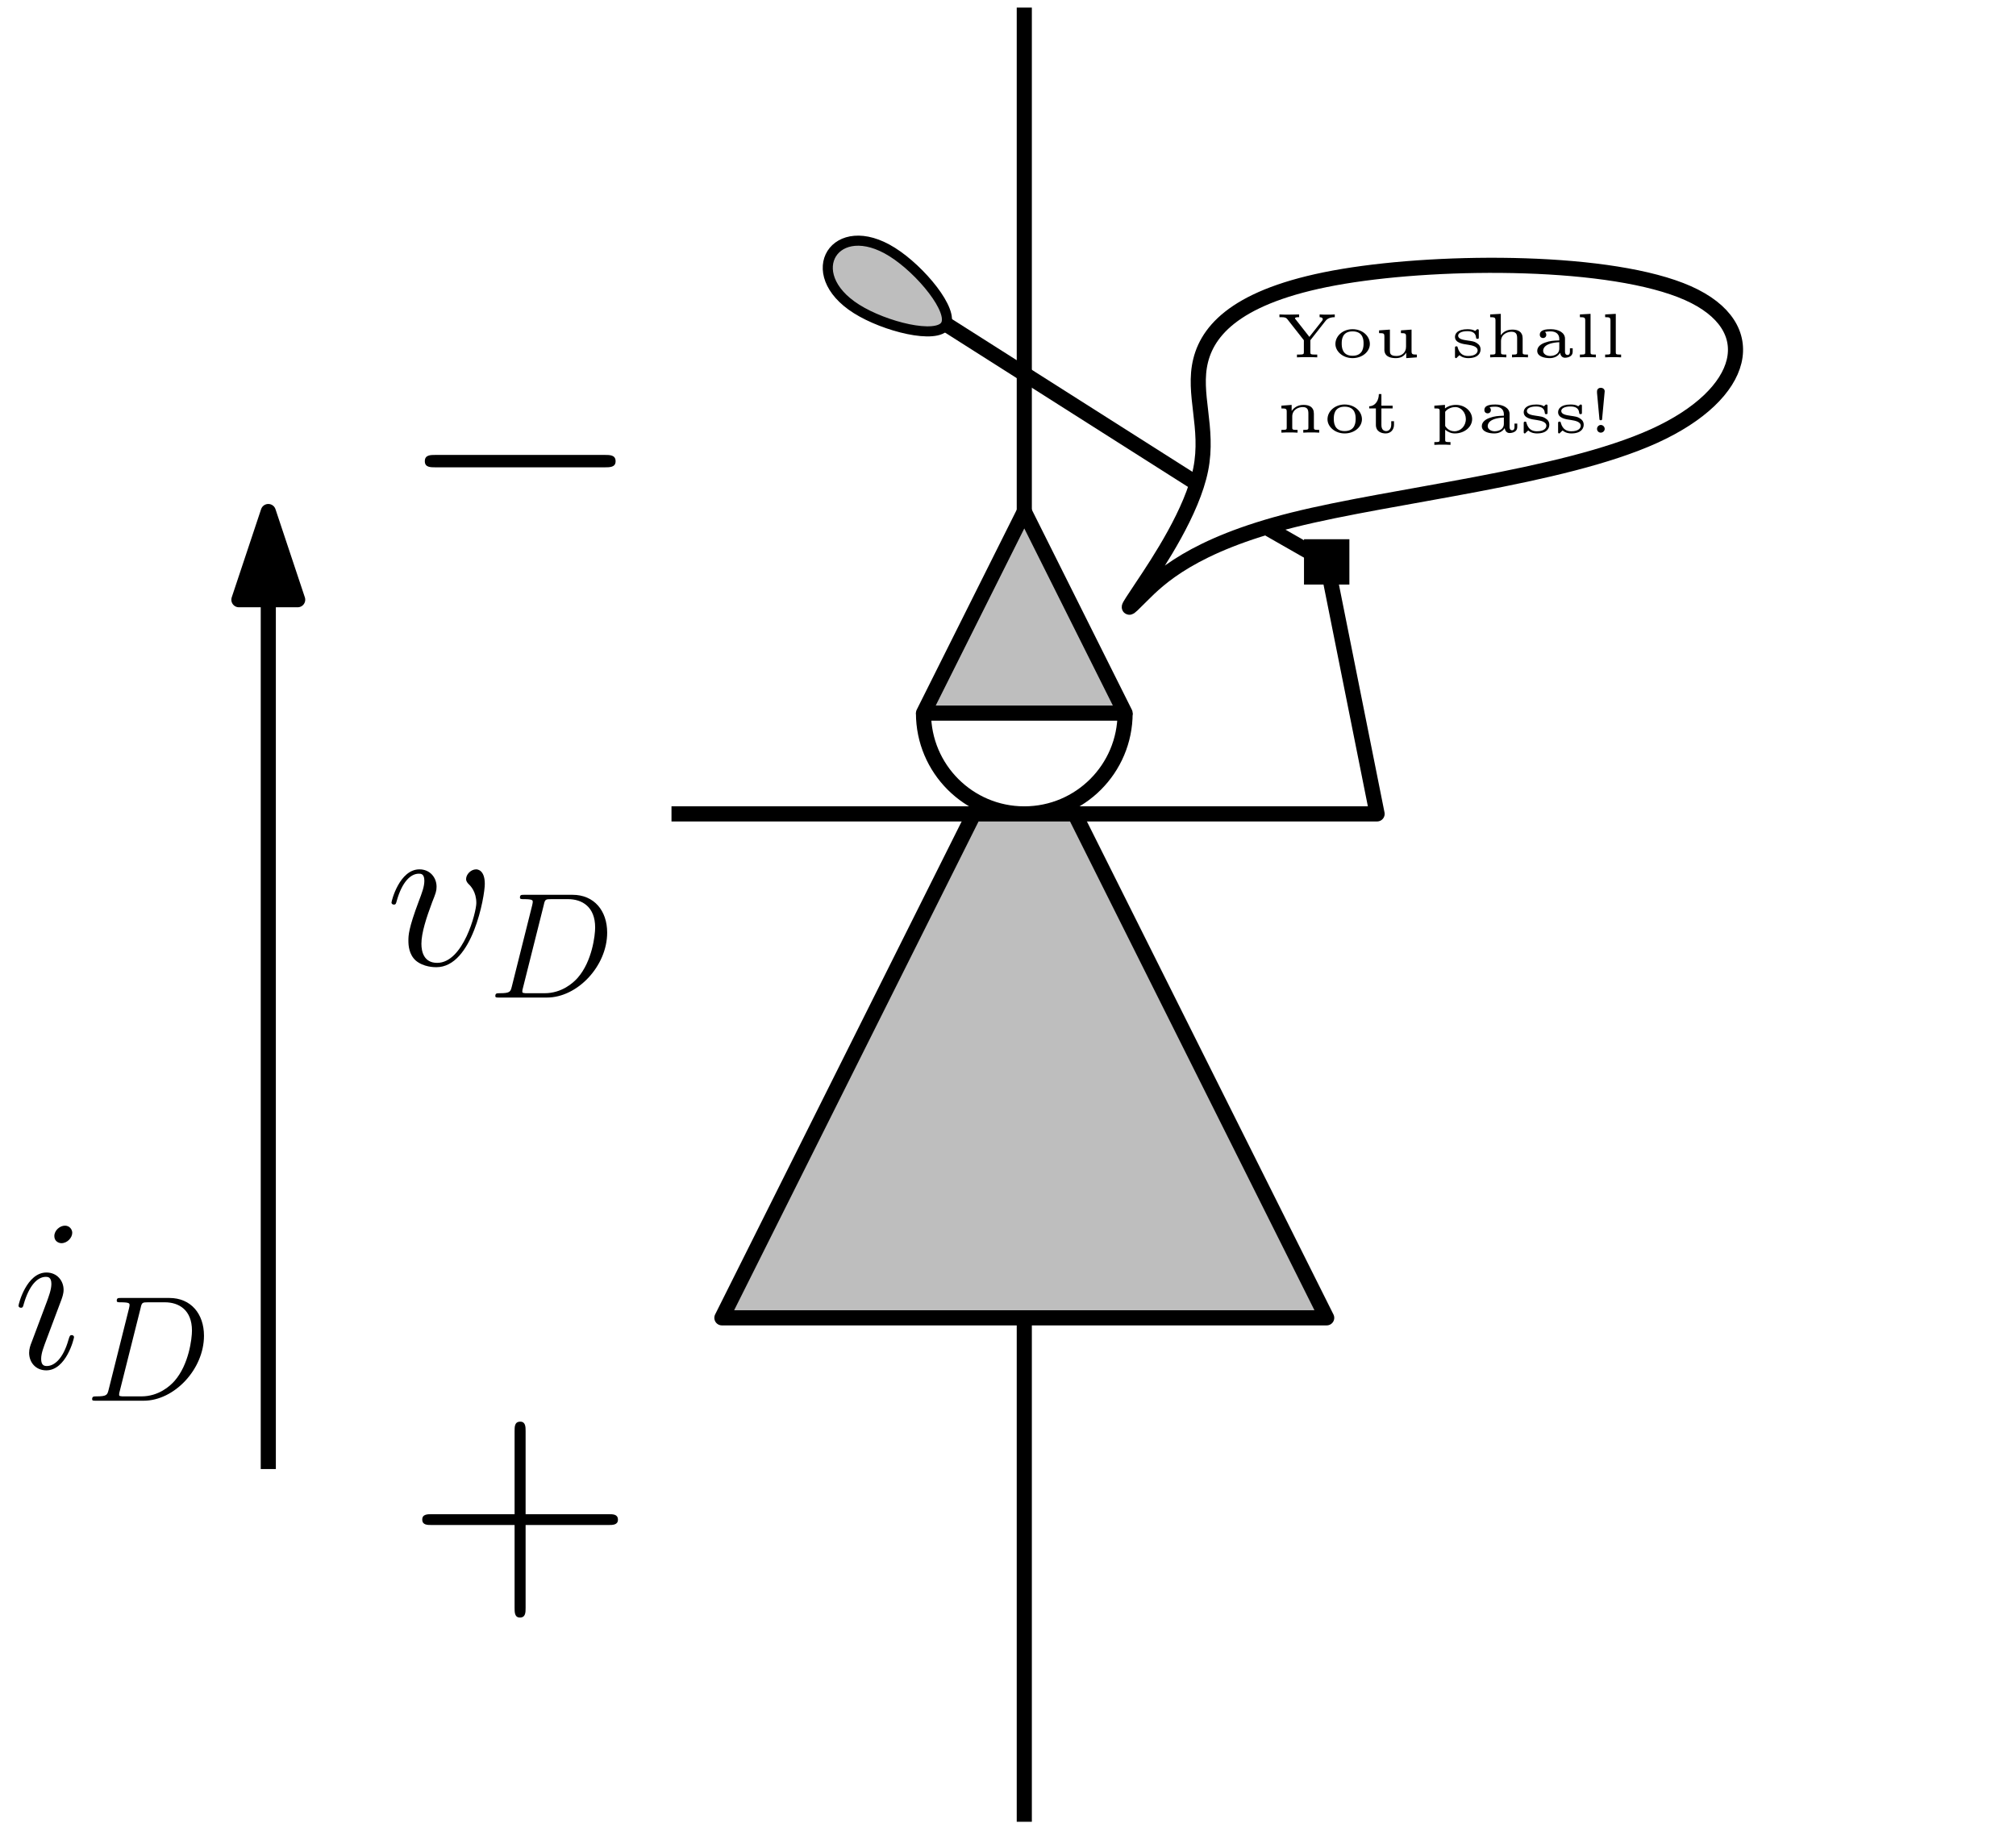
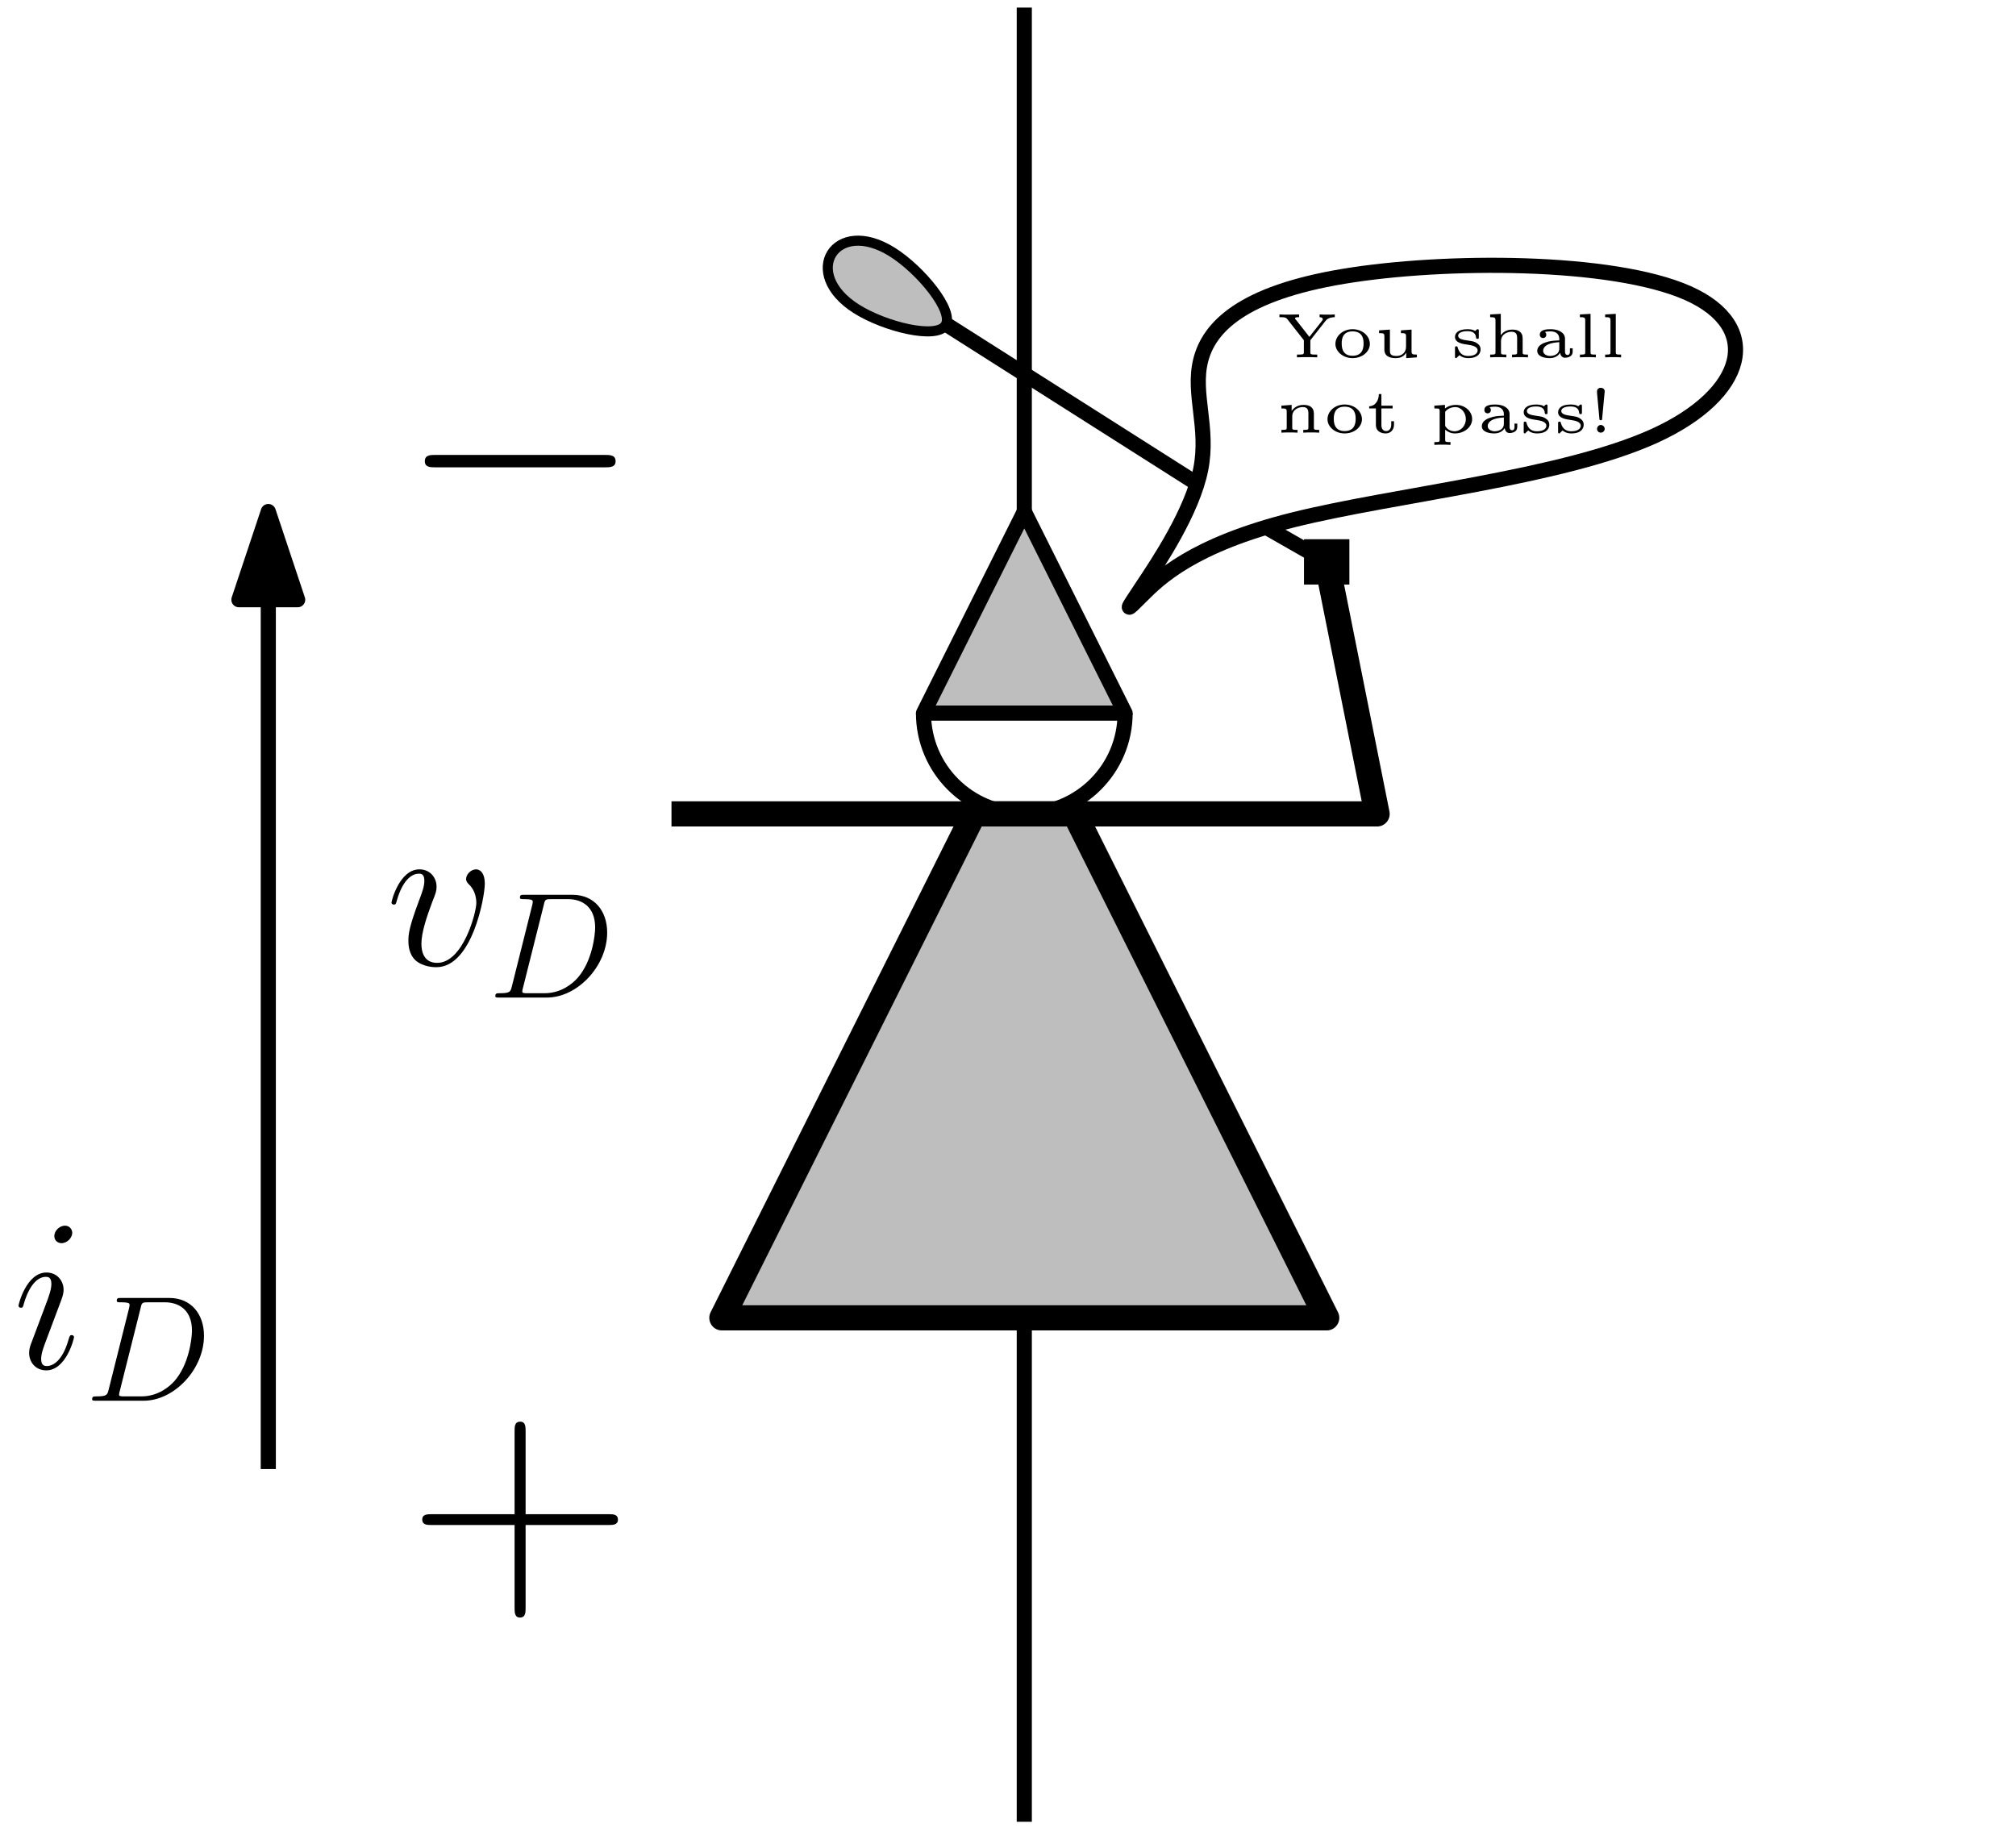
<svg xmlns="http://www.w3.org/2000/svg" xmlns:xlink="http://www.w3.org/1999/xlink" width="160pt" height="146pt" viewBox="0 0 160 146" version="1.1">
  <defs>
    <g>
      <symbol overflow="visible" id="glyph0-0">
        <path style="stroke:none;" d="" />
      </symbol>
      <symbol overflow="visible" id="glyph0-1">
        <path style="stroke:none;" d="M 3.906 -2.891 C 3.969 -2.969 4.141 -3.188 4.641 -3.188 L 4.641 -3.406 C 4.469 -3.391 4.266 -3.391 4.094 -3.391 C 3.891 -3.391 3.609 -3.391 3.438 -3.406 L 3.438 -3.188 C 3.641 -3.188 3.688 -3.094 3.688 -3.031 C 3.688 -2.969 3.656 -2.938 3.625 -2.891 L 2.625 -1.625 L 1.547 -3 C 1.484 -3.062 1.484 -3.078 1.484 -3.094 C 1.484 -3.188 1.688 -3.188 1.812 -3.188 L 1.812 -3.406 C 1.625 -3.406 1.266 -3.391 0.984 -3.391 C 0.781 -3.391 0.5 -3.391 0.25 -3.406 L 0.25 -3.188 L 0.375 -3.188 C 0.719 -3.188 0.781 -3.141 0.875 -3.031 L 2.188 -1.359 L 2.188 -0.422 C 2.188 -0.266 2.188 -0.219 1.781 -0.219 L 1.641 -0.219 L 1.641 0 C 1.859 -0.016 2.172 -0.016 2.438 -0.016 C 2.719 -0.016 3 -0.016 3.25 0 L 3.25 -0.219 L 3.094 -0.219 C 2.703 -0.219 2.703 -0.266 2.703 -0.422 L 2.703 -1.359 Z M 3.906 -2.891 " />
      </symbol>
      <symbol overflow="visible" id="glyph0-2">
        <path style="stroke:none;" d="M 3.062 -1.062 C 3.062 -1.688 2.484 -2.234 1.688 -2.234 C 0.906 -2.234 0.328 -1.688 0.328 -1.062 C 0.328 -0.469 0.922 0.062 1.688 0.062 C 2.484 0.062 3.062 -0.469 3.062 -1.062 Z M 1.688 -0.125 C 0.828 -0.125 0.828 -0.875 0.828 -1.109 C 0.828 -1.328 0.828 -2.062 1.688 -2.062 C 2.562 -2.062 2.562 -1.328 2.562 -1.109 C 2.562 -0.875 2.562 -0.125 1.688 -0.125 Z M 1.688 -0.125 " />
      </symbol>
      <symbol overflow="visible" id="glyph0-3">
        <path style="stroke:none;" d="M 2.141 -2.141 L 2.141 -1.922 C 2.5 -1.922 2.547 -1.891 2.547 -1.656 L 2.547 -0.844 C 2.547 -0.375 2.203 -0.109 1.797 -0.109 C 1.281 -0.109 1.266 -0.312 1.266 -0.562 L 1.266 -2.203 L 0.406 -2.141 L 0.406 -1.922 C 0.797 -1.922 0.828 -1.891 0.828 -1.641 L 0.828 -0.547 C 0.875 0.016 1.438 0.062 1.75 0.062 C 2.172 0.062 2.422 -0.141 2.562 -0.375 L 2.562 0.062 L 3.406 0 L 3.406 -0.219 C 3.031 -0.219 2.984 -0.25 2.984 -0.5 L 2.984 -2.203 Z M 2.141 -2.141 " />
      </symbol>
      <symbol overflow="visible" id="glyph0-4">
        <path style="stroke:none;" d="M 2.234 -2.094 C 2.234 -2.172 2.234 -2.234 2.141 -2.234 C 2.125 -2.234 2.109 -2.234 2.062 -2.203 C 2.047 -2.172 1.953 -2.094 1.938 -2.094 C 1.922 -2.094 1.922 -2.094 1.891 -2.125 C 1.781 -2.188 1.594 -2.234 1.344 -2.234 C 0.516 -2.234 0.344 -1.859 0.344 -1.625 C 0.344 -1.156 0.922 -1.062 1.391 -1 C 1.672 -0.953 2.141 -0.875 2.141 -0.547 C 2.141 -0.375 1.984 -0.109 1.391 -0.109 C 1.047 -0.109 0.719 -0.234 0.562 -0.766 C 0.547 -0.859 0.531 -0.875 0.453 -0.875 C 0.344 -0.875 0.344 -0.828 0.344 -0.719 L 0.344 -0.078 C 0.344 0 0.344 0.062 0.422 0.062 C 0.469 0.062 0.469 0.047 0.562 -0.047 L 0.703 -0.172 C 0.953 0.047 1.266 0.062 1.391 0.062 C 2.219 0.062 2.375 -0.375 2.375 -0.625 C 2.375 -0.859 2.266 -1.016 2.062 -1.141 C 1.875 -1.266 1.719 -1.281 1.297 -1.344 C 0.984 -1.391 0.594 -1.453 0.594 -1.719 C 0.594 -1.891 0.797 -2.078 1.328 -2.078 C 1.75 -2.078 1.984 -1.922 2.016 -1.578 C 2.031 -1.5 2.031 -1.469 2.125 -1.469 C 2.234 -1.469 2.234 -1.5 2.234 -1.609 Z M 2.234 -2.094 " />
      </symbol>
      <symbol overflow="visible" id="glyph0-5">
        <path style="stroke:none;" d="M 2.984 -1.5 C 2.984 -2.047 2.609 -2.203 2.156 -2.203 C 1.578 -2.203 1.328 -1.859 1.25 -1.75 L 1.25 -3.453 L 0.406 -3.406 L 0.406 -3.188 C 0.781 -3.188 0.828 -3.156 0.828 -2.906 L 0.828 -0.422 C 0.828 -0.266 0.828 -0.219 0.5 -0.219 L 0.406 -0.219 L 0.406 0 C 0.625 -0.016 0.828 -0.016 1.047 -0.016 C 1.25 -0.016 1.469 -0.016 1.688 0 L 1.688 -0.219 L 1.594 -0.219 C 1.266 -0.219 1.266 -0.266 1.266 -0.422 L 1.266 -1.281 C 1.266 -1.844 1.781 -2.031 2.094 -2.031 C 2.469 -2.031 2.547 -1.828 2.547 -1.516 L 2.547 -0.422 C 2.547 -0.266 2.547 -0.219 2.219 -0.219 L 2.141 -0.219 L 2.141 0 C 2.344 -0.016 2.562 -0.016 2.766 -0.016 C 2.984 -0.016 3.188 -0.016 3.406 0 L 3.406 -0.219 L 3.312 -0.219 C 2.984 -0.219 2.984 -0.266 2.984 -0.422 Z M 2.984 -1.5 " />
      </symbol>
      <symbol overflow="visible" id="glyph0-6">
        <path style="stroke:none;" d="M 2.609 -1.484 C 2.609 -1.953 2.109 -2.234 1.484 -2.234 C 1.188 -2.234 0.609 -2.219 0.609 -1.797 C 0.609 -1.609 0.75 -1.531 0.875 -1.531 C 1 -1.531 1.125 -1.625 1.125 -1.797 C 1.125 -1.906 1.062 -1.984 1.016 -2.016 C 1.188 -2.062 1.422 -2.062 1.469 -2.062 C 1.906 -2.062 2.156 -1.828 2.156 -1.469 L 2.156 -1.344 C 1.688 -1.328 1.406 -1.312 1.031 -1.172 C 0.703 -1.062 0.406 -0.844 0.406 -0.516 C 0.406 -0.062 0.984 0.062 1.391 0.062 C 1.766 0.062 2.062 -0.094 2.219 -0.359 C 2.25 -0.172 2.359 0.031 2.609 0.031 C 2.641 0.031 3.219 0.031 3.219 -0.453 L 3.219 -0.719 L 3 -0.719 L 3 -0.453 C 3 -0.406 3 -0.188 2.812 -0.188 C 2.609 -0.188 2.609 -0.406 2.609 -0.453 Z M 2.156 -0.703 C 2.156 -0.156 1.562 -0.109 1.438 -0.109 C 1.141 -0.109 0.875 -0.266 0.875 -0.516 C 0.875 -0.688 0.969 -1.141 2.156 -1.203 Z M 2.156 -0.703 " />
      </symbol>
      <symbol overflow="visible" id="glyph0-7">
        <path style="stroke:none;" d="M 1.25 -3.453 L 0.406 -3.406 L 0.406 -3.188 C 0.781 -3.188 0.828 -3.156 0.828 -2.906 L 0.828 -0.422 C 0.828 -0.266 0.828 -0.219 0.5 -0.219 L 0.406 -0.219 L 0.406 0 C 0.625 -0.016 0.828 -0.016 1.031 -0.016 C 1.25 -0.016 1.453 -0.016 1.672 0 L 1.672 -0.219 L 1.578 -0.219 C 1.25 -0.219 1.25 -0.266 1.25 -0.422 Z M 1.25 -3.453 " />
      </symbol>
      <symbol overflow="visible" id="glyph1-0">
        <path style="stroke:none;" d="" />
      </symbol>
      <symbol overflow="visible" id="glyph1-1">
        <path style="stroke:none;" d="M 2.984 -1.5 C 2.984 -2.047 2.609 -2.203 2.156 -2.203 C 1.625 -2.203 1.344 -1.906 1.219 -1.719 L 1.219 -2.203 L 0.406 -2.141 L 0.406 -1.922 C 0.781 -1.922 0.828 -1.891 0.828 -1.656 L 0.828 -0.422 C 0.828 -0.266 0.828 -0.219 0.5 -0.219 L 0.406 -0.219 L 0.406 0 C 0.625 -0.016 0.828 -0.016 1.047 -0.016 C 1.25 -0.016 1.469 -0.016 1.688 0 L 1.688 -0.219 L 1.594 -0.219 C 1.266 -0.219 1.266 -0.266 1.266 -0.422 L 1.266 -1.281 C 1.266 -1.844 1.781 -2.031 2.094 -2.031 C 2.469 -2.031 2.547 -1.828 2.547 -1.516 L 2.547 -0.422 C 2.547 -0.266 2.547 -0.219 2.219 -0.219 L 2.141 -0.219 L 2.141 0 C 2.344 -0.016 2.562 -0.016 2.766 -0.016 C 2.984 -0.016 3.188 -0.016 3.406 0 L 3.406 -0.219 L 3.312 -0.219 C 2.984 -0.219 2.984 -0.266 2.984 -0.422 Z M 2.984 -1.5 " />
      </symbol>
      <symbol overflow="visible" id="glyph1-2">
        <path style="stroke:none;" d="M 3.062 -1.062 C 3.062 -1.688 2.484 -2.234 1.688 -2.234 C 0.906 -2.234 0.328 -1.688 0.328 -1.062 C 0.328 -0.469 0.922 0.062 1.688 0.062 C 2.484 0.062 3.062 -0.469 3.062 -1.062 Z M 1.688 -0.125 C 0.828 -0.125 0.828 -0.875 0.828 -1.109 C 0.828 -1.328 0.828 -2.062 1.688 -2.062 C 2.562 -2.062 2.562 -1.328 2.562 -1.109 C 2.562 -0.875 2.562 -0.125 1.688 -0.125 Z M 1.688 -0.125 " />
      </symbol>
      <symbol overflow="visible" id="glyph1-3">
        <path style="stroke:none;" d="M 1.219 -1.922 L 2.109 -1.922 L 2.109 -2.141 L 1.219 -2.141 L 1.219 -3.062 L 1.016 -3.062 C 1.016 -2.594 0.766 -2.109 0.25 -2.094 L 0.25 -1.922 L 0.781 -1.922 L 0.781 -0.625 C 0.781 -0.062 1.25 0.062 1.562 0.062 C 1.938 0.062 2.219 -0.219 2.219 -0.625 L 2.219 -0.906 L 2 -0.906 L 2 -0.641 C 2 -0.266 1.781 -0.125 1.609 -0.125 C 1.219 -0.125 1.219 -0.516 1.219 -0.625 Z M 1.219 -1.922 " />
      </symbol>
      <symbol overflow="visible" id="glyph1-4">
        <path style="stroke:none;" d="M 1.656 0.75 L 1.562 0.75 C 1.234 0.75 1.234 0.703 1.234 0.547 L 1.234 -0.234 C 1.453 -0.047 1.719 0.062 2 0.062 C 2.766 0.062 3.375 -0.453 3.375 -1.078 C 3.375 -1.672 2.828 -2.203 2.094 -2.203 C 1.688 -2.203 1.391 -2.062 1.219 -1.922 L 1.219 -2.203 L 0.375 -2.141 L 0.375 -1.922 C 0.734 -1.922 0.797 -1.922 0.797 -1.719 L 0.797 0.547 C 0.797 0.703 0.797 0.75 0.469 0.75 L 0.375 0.75 L 0.375 0.969 C 0.594 0.953 0.797 0.953 1.016 0.953 C 1.219 0.953 1.438 0.953 1.656 0.969 Z M 1.234 -1.656 C 1.453 -1.953 1.828 -2.031 2.031 -2.031 C 2.516 -2.031 2.875 -1.578 2.875 -1.078 C 2.875 -0.531 2.469 -0.109 1.969 -0.109 C 1.75 -0.109 1.484 -0.203 1.312 -0.422 C 1.234 -0.516 1.234 -0.516 1.234 -0.625 Z M 1.234 -1.656 " />
      </symbol>
      <symbol overflow="visible" id="glyph1-5">
        <path style="stroke:none;" d="M 2.609 -1.484 C 2.609 -1.953 2.109 -2.234 1.484 -2.234 C 1.188 -2.234 0.609 -2.219 0.609 -1.797 C 0.609 -1.609 0.75 -1.531 0.875 -1.531 C 1 -1.531 1.125 -1.625 1.125 -1.797 C 1.125 -1.906 1.062 -1.984 1.016 -2.016 C 1.188 -2.062 1.422 -2.062 1.469 -2.062 C 1.906 -2.062 2.156 -1.828 2.156 -1.469 L 2.156 -1.344 C 1.688 -1.328 1.406 -1.312 1.031 -1.172 C 0.703 -1.062 0.406 -0.844 0.406 -0.516 C 0.406 -0.062 0.984 0.062 1.391 0.062 C 1.766 0.062 2.062 -0.094 2.219 -0.359 C 2.25 -0.172 2.359 0.031 2.609 0.031 C 2.641 0.031 3.219 0.031 3.219 -0.453 L 3.219 -0.719 L 3 -0.719 L 3 -0.453 C 3 -0.406 3 -0.188 2.812 -0.188 C 2.609 -0.188 2.609 -0.406 2.609 -0.453 Z M 2.156 -0.703 C 2.156 -0.156 1.562 -0.109 1.438 -0.109 C 1.141 -0.109 0.875 -0.266 0.875 -0.516 C 0.875 -0.688 0.969 -1.141 2.156 -1.203 Z M 2.156 -0.703 " />
      </symbol>
      <symbol overflow="visible" id="glyph1-6">
        <path style="stroke:none;" d="M 2.234 -2.094 C 2.234 -2.172 2.234 -2.234 2.141 -2.234 C 2.125 -2.234 2.109 -2.234 2.062 -2.203 C 2.047 -2.172 1.953 -2.094 1.938 -2.094 C 1.922 -2.094 1.922 -2.094 1.891 -2.125 C 1.781 -2.188 1.594 -2.234 1.344 -2.234 C 0.516 -2.234 0.344 -1.859 0.344 -1.625 C 0.344 -1.156 0.922 -1.062 1.391 -1 C 1.672 -0.953 2.141 -0.875 2.141 -0.547 C 2.141 -0.375 1.984 -0.109 1.391 -0.109 C 1.047 -0.109 0.719 -0.234 0.562 -0.766 C 0.547 -0.859 0.531 -0.875 0.453 -0.875 C 0.344 -0.875 0.344 -0.828 0.344 -0.719 L 0.344 -0.078 C 0.344 0 0.344 0.062 0.422 0.062 C 0.469 0.062 0.469 0.047 0.562 -0.047 L 0.703 -0.172 C 0.953 0.047 1.266 0.062 1.391 0.062 C 2.219 0.062 2.375 -0.375 2.375 -0.625 C 2.375 -0.859 2.266 -1.016 2.062 -1.141 C 1.875 -1.266 1.719 -1.281 1.297 -1.344 C 0.984 -1.391 0.594 -1.453 0.594 -1.719 C 0.594 -1.891 0.797 -2.078 1.328 -2.078 C 1.75 -2.078 1.984 -1.922 2.016 -1.578 C 2.031 -1.5 2.031 -1.469 2.125 -1.469 C 2.234 -1.469 2.234 -1.5 2.234 -1.609 Z M 2.234 -2.094 " />
      </symbol>
      <symbol overflow="visible" id="glyph1-7">
        <path style="stroke:none;" d="M 1.312 -3.281 C 1.312 -3.469 1.141 -3.562 1 -3.562 C 0.859 -3.562 0.703 -3.469 0.703 -3.281 C 0.703 -3.266 0.703 -3.188 0.703 -3.156 L 0.891 -1.109 C 0.891 -1.031 0.906 -0.984 1 -0.984 C 1.094 -0.984 1.109 -1.031 1.109 -1.109 Z M 1.312 -0.297 C 1.312 -0.469 1.172 -0.609 1 -0.609 C 0.844 -0.609 0.703 -0.469 0.703 -0.297 C 0.703 -0.141 0.828 0 1 0 C 1.172 0 1.312 -0.141 1.312 -0.297 Z M 1.312 -0.297 " />
      </symbol>
      <symbol overflow="visible" id="glyph2-0">
        <path style="stroke:none;" d="" />
      </symbol>
      <symbol overflow="visible" id="glyph2-1">
        <path style="stroke:none;" d="M 7.875 -6.438 C 7.875 -7.531 7.312 -7.594 7.188 -7.594 C 6.766 -7.594 6.391 -7.188 6.391 -6.828 C 6.391 -6.625 6.516 -6.516 6.578 -6.438 C 6.75 -6.281 7.203 -5.812 7.203 -4.922 C 7.203 -4.203 6.172 -0.172 4.094 -0.172 C 3.047 -0.172 2.844 -1.047 2.844 -1.688 C 2.844 -2.547 3.234 -3.75 3.703 -5 C 3.984 -5.703 4.047 -5.875 4.047 -6.219 C 4.047 -6.938 3.531 -7.594 2.688 -7.594 C 1.109 -7.594 0.469 -5.094 0.469 -4.953 C 0.469 -4.891 0.531 -4.797 0.656 -4.797 C 0.812 -4.797 0.828 -4.875 0.891 -5.109 C 1.312 -6.594 1.984 -7.25 2.641 -7.25 C 2.797 -7.25 3.078 -7.25 3.078 -6.688 C 3.078 -6.234 2.891 -5.734 2.641 -5.078 C 1.812 -2.875 1.812 -2.344 1.812 -1.922 C 1.812 -1.547 1.859 -0.844 2.391 -0.359 C 3.016 0.172 3.875 0.172 4.031 0.172 C 6.891 0.172 7.875 -5.453 7.875 -6.438 Z M 7.875 -6.438 " />
      </symbol>
      <symbol overflow="visible" id="glyph3-0">
        <path style="stroke:none;" d="" />
      </symbol>
      <symbol overflow="visible" id="glyph3-1">
        <path style="stroke:none;" d="M 1.875 -0.891 C 1.766 -0.469 1.75 -0.344 0.906 -0.344 C 0.688 -0.344 0.562 -0.344 0.562 -0.125 C 0.562 0 0.641 0 0.875 0 L 4.656 0 C 7.078 0 9.438 -2.5 9.438 -5.156 C 9.438 -6.891 8.406 -8.156 6.688 -8.156 L 2.859 -8.156 C 2.625 -8.156 2.516 -8.156 2.516 -7.938 C 2.516 -7.812 2.625 -7.812 2.812 -7.812 C 3.531 -7.812 3.531 -7.719 3.531 -7.594 C 3.531 -7.562 3.531 -7.5 3.484 -7.312 Z M 4.406 -7.344 C 4.5 -7.797 4.547 -7.812 5.016 -7.812 L 6.328 -7.812 C 7.453 -7.812 8.484 -7.203 8.484 -5.562 C 8.484 -4.953 8.25 -2.875 7.094 -1.562 C 6.75 -1.172 5.844 -0.344 4.469 -0.344 L 3.109 -0.344 C 2.938 -0.344 2.922 -0.344 2.844 -0.359 C 2.719 -0.375 2.703 -0.391 2.703 -0.484 C 2.703 -0.578 2.719 -0.641 2.75 -0.75 Z M 4.406 -7.344 " />
      </symbol>
      <symbol overflow="visible" id="glyph4-0">
        <path style="stroke:none;" d="" />
      </symbol>
      <symbol overflow="visible" id="glyph4-1">
        <path style="stroke:none;" d="M 4.875 -2.469 C 4.875 -2.547 4.797 -2.625 4.703 -2.625 C 4.547 -2.625 4.531 -2.562 4.438 -2.266 C 4 -0.703 3.281 -0.172 2.719 -0.172 C 2.516 -0.172 2.266 -0.219 2.266 -0.734 C 2.266 -1.203 2.484 -1.719 2.672 -2.234 L 3.875 -5.438 C 3.922 -5.578 4.047 -5.891 4.047 -6.219 C 4.047 -6.938 3.531 -7.594 2.688 -7.594 C 1.109 -7.594 0.469 -5.094 0.469 -4.953 C 0.469 -4.891 0.531 -4.797 0.656 -4.797 C 0.812 -4.797 0.828 -4.875 0.891 -5.109 C 1.312 -6.562 1.969 -7.25 2.641 -7.25 C 2.797 -7.25 3.078 -7.234 3.078 -6.688 C 3.078 -6.234 2.859 -5.672 2.719 -5.281 L 1.516 -2.078 C 1.406 -1.812 1.312 -1.531 1.312 -1.219 C 1.312 -0.453 1.844 0.172 2.672 0.172 C 4.25 0.172 4.875 -2.344 4.875 -2.469 Z M 4.734 -10.75 C 4.734 -11 4.531 -11.312 4.156 -11.312 C 3.75 -11.312 3.312 -10.938 3.312 -10.484 C 3.312 -10.062 3.672 -9.922 3.875 -9.922 C 4.344 -9.922 4.734 -10.359 4.734 -10.75 Z M 4.734 -10.75 " />
      </symbol>
      <symbol overflow="visible" id="glyph5-0">
        <path style="stroke:none;" d="" />
      </symbol>
      <symbol overflow="visible" id="glyph5-1">
        <path style="stroke:none;" d="M 1.875 -0.891 C 1.766 -0.469 1.75 -0.344 0.906 -0.344 C 0.688 -0.344 0.562 -0.344 0.562 -0.125 C 0.562 0 0.641 0 0.875 0 L 4.656 0 C 7.078 0 9.438 -2.5 9.438 -5.156 C 9.438 -6.891 8.406 -8.156 6.688 -8.156 L 2.859 -8.156 C 2.625 -8.156 2.516 -8.156 2.516 -7.938 C 2.516 -7.812 2.625 -7.812 2.812 -7.812 C 3.531 -7.812 3.531 -7.719 3.531 -7.594 C 3.531 -7.562 3.531 -7.5 3.484 -7.312 Z M 4.406 -7.344 C 4.5 -7.797 4.547 -7.812 5.016 -7.812 L 6.328 -7.812 C 7.453 -7.812 8.484 -7.203 8.484 -5.562 C 8.484 -4.953 8.25 -2.875 7.094 -1.562 C 6.75 -1.172 5.844 -0.344 4.469 -0.344 L 3.109 -0.344 C 2.938 -0.344 2.922 -0.344 2.844 -0.359 C 2.719 -0.375 2.703 -0.391 2.703 -0.484 C 2.703 -0.578 2.719 -0.641 2.75 -0.75 Z M 4.406 -7.344 " />
      </symbol>
      <symbol overflow="visible" id="glyph6-0">
        <path style="stroke:none;" d="" />
      </symbol>
      <symbol overflow="visible" id="glyph6-1">
        <path style="stroke:none;" d="M 16.328 -5.703 C 16.75 -5.703 17.203 -5.703 17.203 -6.188 C 17.203 -6.688 16.75 -6.688 16.328 -6.688 L 2.922 -6.688 C 2.5 -6.688 2.062 -6.688 2.062 -6.188 C 2.062 -5.703 2.5 -5.703 2.922 -5.703 Z M 16.328 -5.703 " />
      </symbol>
      <symbol overflow="visible" id="glyph7-0">
        <path style="stroke:none;" d="" />
      </symbol>
      <symbol overflow="visible" id="glyph7-1">
        <path style="stroke:none;" d="M 9.344 -5.75 L 15.906 -5.75 C 16.25 -5.75 16.672 -5.75 16.672 -6.172 C 16.672 -6.609 16.281 -6.609 15.906 -6.609 L 9.344 -6.609 L 9.344 -13.188 C 9.344 -13.531 9.344 -13.953 8.922 -13.953 C 8.469 -13.953 8.469 -13.562 8.469 -13.188 L 8.469 -6.609 L 1.906 -6.609 C 1.562 -6.609 1.141 -6.609 1.141 -6.188 C 1.141 -5.75 1.531 -5.75 1.906 -5.75 L 8.469 -5.75 L 8.469 0.812 C 8.469 1.172 8.469 1.594 8.891 1.594 C 9.344 1.594 9.344 1.188 9.344 0.812 Z M 9.344 -5.75 " />
      </symbol>
    </g>
  </defs>
  <g id="surface1">
    <path style="fill:none;stroke-width:1.2;stroke-linecap:butt;stroke-linejoin:round;stroke:rgb(0%,0%,0%);stroke-opacity:1;stroke-miterlimit:10;" d="M 232 599.998 C 232 595.58 235.582 591.998 240 591.998 C 244.418 591.998 248 595.58 248 599.998 " transform="matrix(1,0,0,-1,-158.707,656.6)" />
-     <path style="fill:none;stroke-width:1.2;stroke-linecap:butt;stroke-linejoin:round;stroke:rgb(0%,0%,0%);stroke-opacity:1;stroke-miterlimit:10;" d="M 212 591.998 L 268 591.998 L 264 611.998 " transform="matrix(1,0,0,-1,-158.707,656.6)" />
+     <path style="fill:none;stroke-width:2;stroke-linecap:butt;stroke-linejoin:round;stroke:rgb(0%,0%,0%);stroke-opacity:1;stroke-miterlimit:10;" d="M 212 591.998 L 268 591.998 L 264 611.998 " transform="matrix(1,0,0,-1,-158.707,656.6)" />
    <path style="fill:none;stroke-width:1.2;stroke-linecap:butt;stroke-linejoin:round;stroke:rgb(0%,0%,0%);stroke-opacity:1;stroke-miterlimit:10;" d="M 240 551.998 L 240 511.998 " transform="matrix(1,0,0,-1,-158.707,656.6)" />
    <path style="fill:none;stroke-width:1.2;stroke-linecap:butt;stroke-linejoin:round;stroke:rgb(0%,0%,0%);stroke-opacity:1;stroke-miterlimit:10;" d="M 240 615.998 L 240 655.998 " transform="matrix(1,0,0,-1,-158.707,656.6)" />
    <path style="fill-rule:evenodd;fill:rgb(74.5%,74.5%,74.5%);fill-opacity:1;stroke-width:1.2;stroke-linecap:butt;stroke-linejoin:round;stroke:rgb(0%,0%,0%);stroke-opacity:1;stroke-miterlimit:10;" d="M 240 615.998 L 232 599.998 L 248 599.998 Z M 240 615.998 " transform="matrix(1,0,0,-1,-158.707,656.6)" />
-     <path style="fill-rule:evenodd;fill:rgb(74.5%,74.5%,74.5%);fill-opacity:1;stroke-width:1.2;stroke-linecap:butt;stroke-linejoin:round;stroke:rgb(0%,0%,0%);stroke-opacity:1;stroke-miterlimit:10;" d="M 244 591.998 L 236 591.998 L 216 551.998 L 264 551.998 Z M 244 591.998 " transform="matrix(1,0,0,-1,-158.707,656.6)" />
+     <path style="fill-rule:evenodd;fill:rgb(74.5%,74.5%,74.5%);fill-opacity:1;stroke-width:2;stroke-linecap:butt;stroke-linejoin:round;stroke:rgb(0%,0%,0%);stroke-opacity:1;stroke-miterlimit:10;" d="M 244 591.998 L 236 591.998 L 216 551.998 L 264 551.998 Z M 244 591.998 " transform="matrix(1,0,0,-1,-158.707,656.6)" />
    <g style="fill:rgb(0%,0%,0%);fill-opacity:1;">
      <use xlink:href="#glyph0-1" x="101.293" y="28.364" />
      <use xlink:href="#glyph0-2" x="105.657" y="28.364" />
      <use xlink:href="#glyph0-3" x="109.044" y="28.364" />
      <use xlink:href="#glyph0-4" x="115.131" y="28.364" />
      <use xlink:href="#glyph0-5" x="117.861" y="28.364" />
      <use xlink:href="#glyph0-6" x="121.597" y="28.364" />
      <use xlink:href="#glyph0-7" x="124.984" y="28.364" />
      <use xlink:href="#glyph0-7" x="126.987" y="28.364" />
    </g>
    <g style="fill:rgb(0%,0%,0%);fill-opacity:1;">
      <use xlink:href="#glyph1-1" x="101.293" y="34.341" />
      <use xlink:href="#glyph1-2" x="105.029" y="34.341" />
      <use xlink:href="#glyph1-3" x="108.416" y="34.341" />
      <use xlink:href="#glyph1-4" x="113.462" y="34.341" />
      <use xlink:href="#glyph1-5" x="117.198" y="34.341" />
      <use xlink:href="#glyph1-6" x="120.586" y="34.341" />
      <use xlink:href="#glyph1-6" x="123.315" y="34.341" />
      <use xlink:href="#glyph1-7" x="126.045" y="34.341" />
    </g>
    <g style="fill:rgb(0%,0%,0%);fill-opacity:1;">
      <use xlink:href="#glyph2-1" x="30.601" y="76.598" />
    </g>
    <g style="fill:rgb(0%,0%,0%);fill-opacity:1;">
      <use xlink:href="#glyph3-1" x="38.75" y="79.18" />
    </g>
    <path style="fill:none;stroke-width:1.2;stroke-linecap:butt;stroke-linejoin:round;stroke:rgb(0%,0%,0%);stroke-opacity:1;stroke-miterlimit:10;" d="M 180 539.998 L 180 615.998 " transform="matrix(1,0,0,-1,-158.707,656.6)" />
    <path style="fill-rule:evenodd;fill:rgb(0%,0%,0%);fill-opacity:1;stroke-width:1.2;stroke-linecap:butt;stroke-linejoin:round;stroke:rgb(0%,0%,0%);stroke-opacity:1;stroke-miterlimit:10;" d="M 180 615.998 L 177.668 608.998 L 182.332 608.998 Z M 180 615.998 " transform="matrix(1,0,0,-1,-158.707,656.6)" />
    <g style="fill:rgb(0%,0%,0%);fill-opacity:1;">
      <use xlink:href="#glyph4-1" x="1" y="108.598" />
    </g>
    <g style="fill:rgb(0%,0%,0%);fill-opacity:1;">
      <use xlink:href="#glyph5-1" x="6.751" y="111.18" />
    </g>
    <path style=" stroke:none;fill-rule:evenodd;fill:rgb(0%,0%,0%);fill-opacity:1;" d="M 103.492 46.398 L 107.094 46.398 L 107.094 42.801 L 103.492 42.801 Z M 103.492 46.398 " />
    <path style="fill:none;stroke-width:1.2;stroke-linecap:butt;stroke-linejoin:round;stroke:rgb(0%,0%,0%);stroke-opacity:1;stroke-miterlimit:10;" d="M 254 627.998 C 254.668 630.666 257.332 633.334 265.332 634.666 C 273.332 635.998 286.668 635.998 292.668 633.334 C 298.668 630.666 297.332 625.334 290 621.998 C 282.668 618.666 269.332 617.334 261.332 615.334 C 253.332 613.334 250.668 610.666 249.332 609.334 C 248 607.998 248 607.998 249.332 609.998 C 250.668 611.998 253.332 615.998 254 619.334 C 254.668 622.666 253.332 625.334 254 627.998 Z M 254 627.998 " transform="matrix(1,0,0,-1,-158.707,656.6)" />
    <g style="fill:rgb(0%,0%,0%);fill-opacity:1;">
      <use xlink:href="#glyph6-1" x="31.654" y="42.797" />
    </g>
    <g style="fill:rgb(0%,0%,0%);fill-opacity:1;">
      <use xlink:href="#glyph7-1" x="32.371" y="126.796" />
    </g>
    <path style="fill:none;stroke-width:1.2;stroke-linecap:butt;stroke-linejoin:round;stroke:rgb(0%,0%,0%);stroke-opacity:1;stroke-miterlimit:10;" d="M 232 631.998 L 253.504 618.338 " transform="matrix(1,0,0,-1,-158.707,656.6)" />
    <path style="fill:none;stroke-width:1.2;stroke-linecap:butt;stroke-linejoin:round;stroke:rgb(0%,0%,0%);stroke-opacity:1;stroke-miterlimit:10;" d="M 259.43 614.608 L 264 611.998 " transform="matrix(1,0,0,-1,-158.707,656.6)" />
    <path style="fill-rule:evenodd;fill:rgb(74.5%,74.5%,74.5%);fill-opacity:1;stroke-width:0.8;stroke-linecap:butt;stroke-linejoin:round;stroke:rgb(0%,0%,0%);stroke-opacity:1;stroke-miterlimit:10;" d="M 224.719 636.471 C 225.43 637.596 227.269 638.014 229.523 636.592 C 231.781 635.174 234.457 631.913 233.746 630.784 C 233.035 629.655 228.937 630.659 226.684 632.08 C 224.426 633.502 224.008 635.342 224.719 636.471 Z M 224.719 636.471 " transform="matrix(1,0,0,-1,-158.707,656.6)" />
  </g>
</svg>
